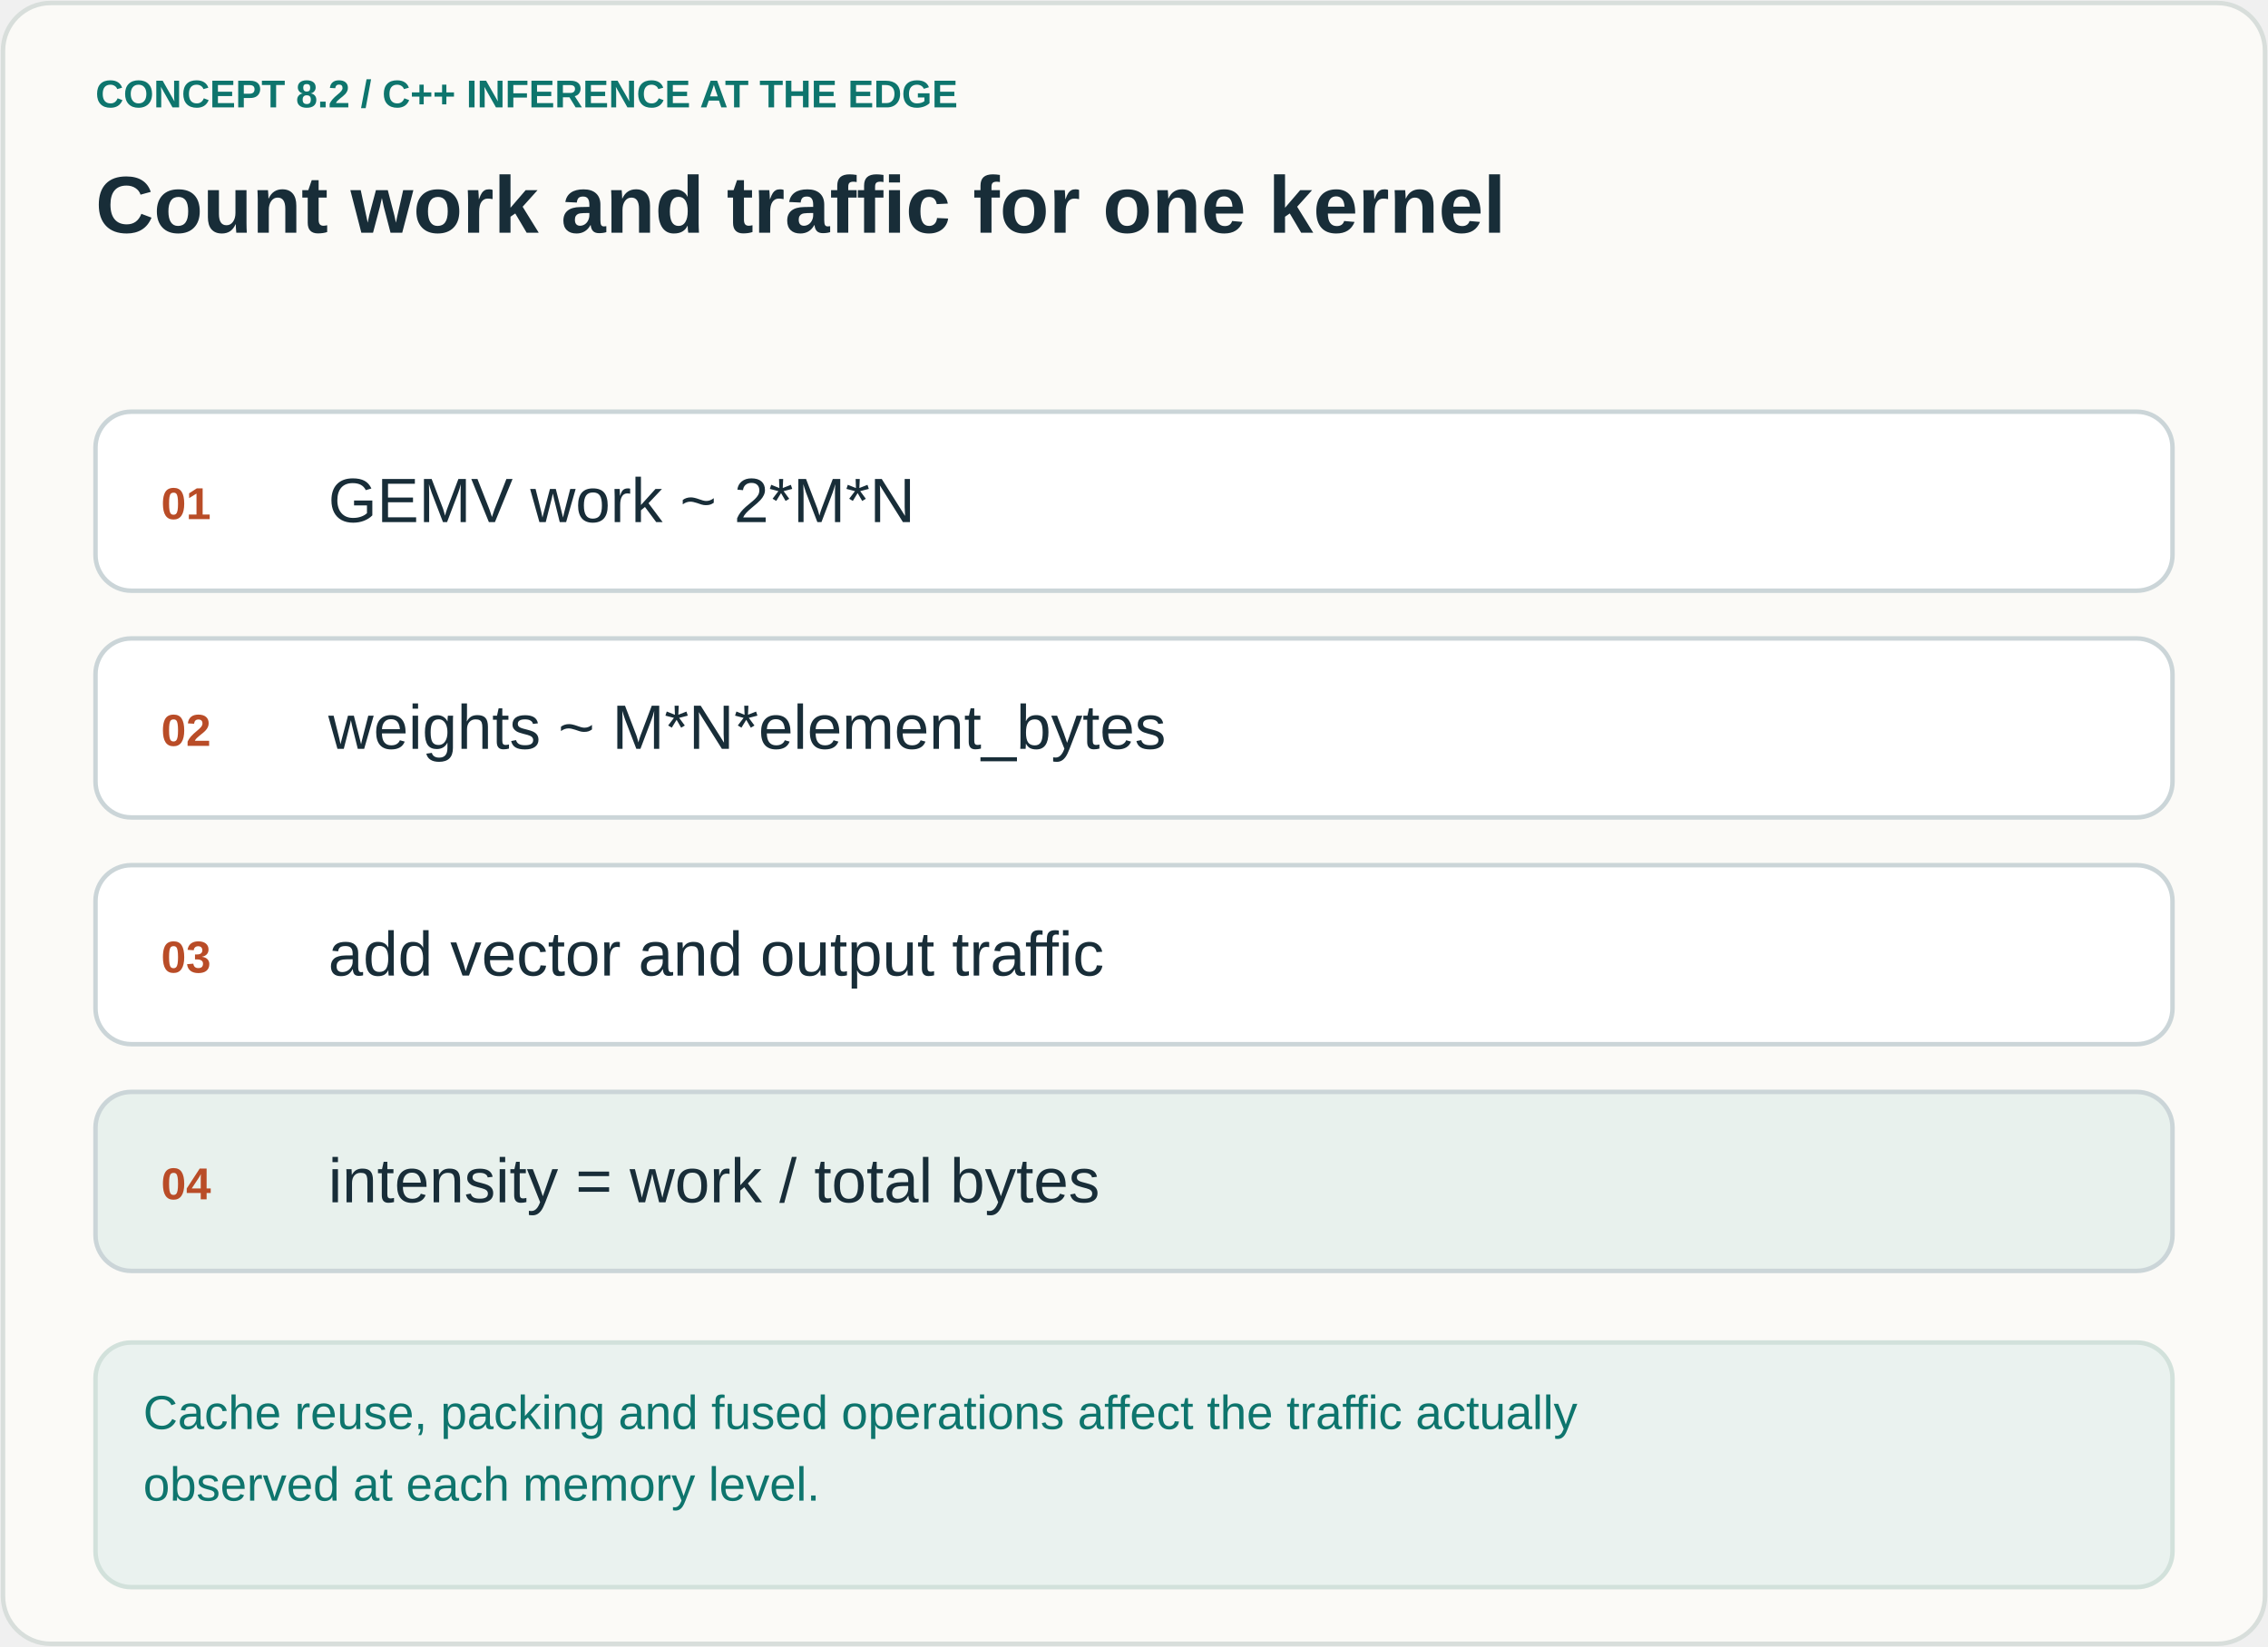
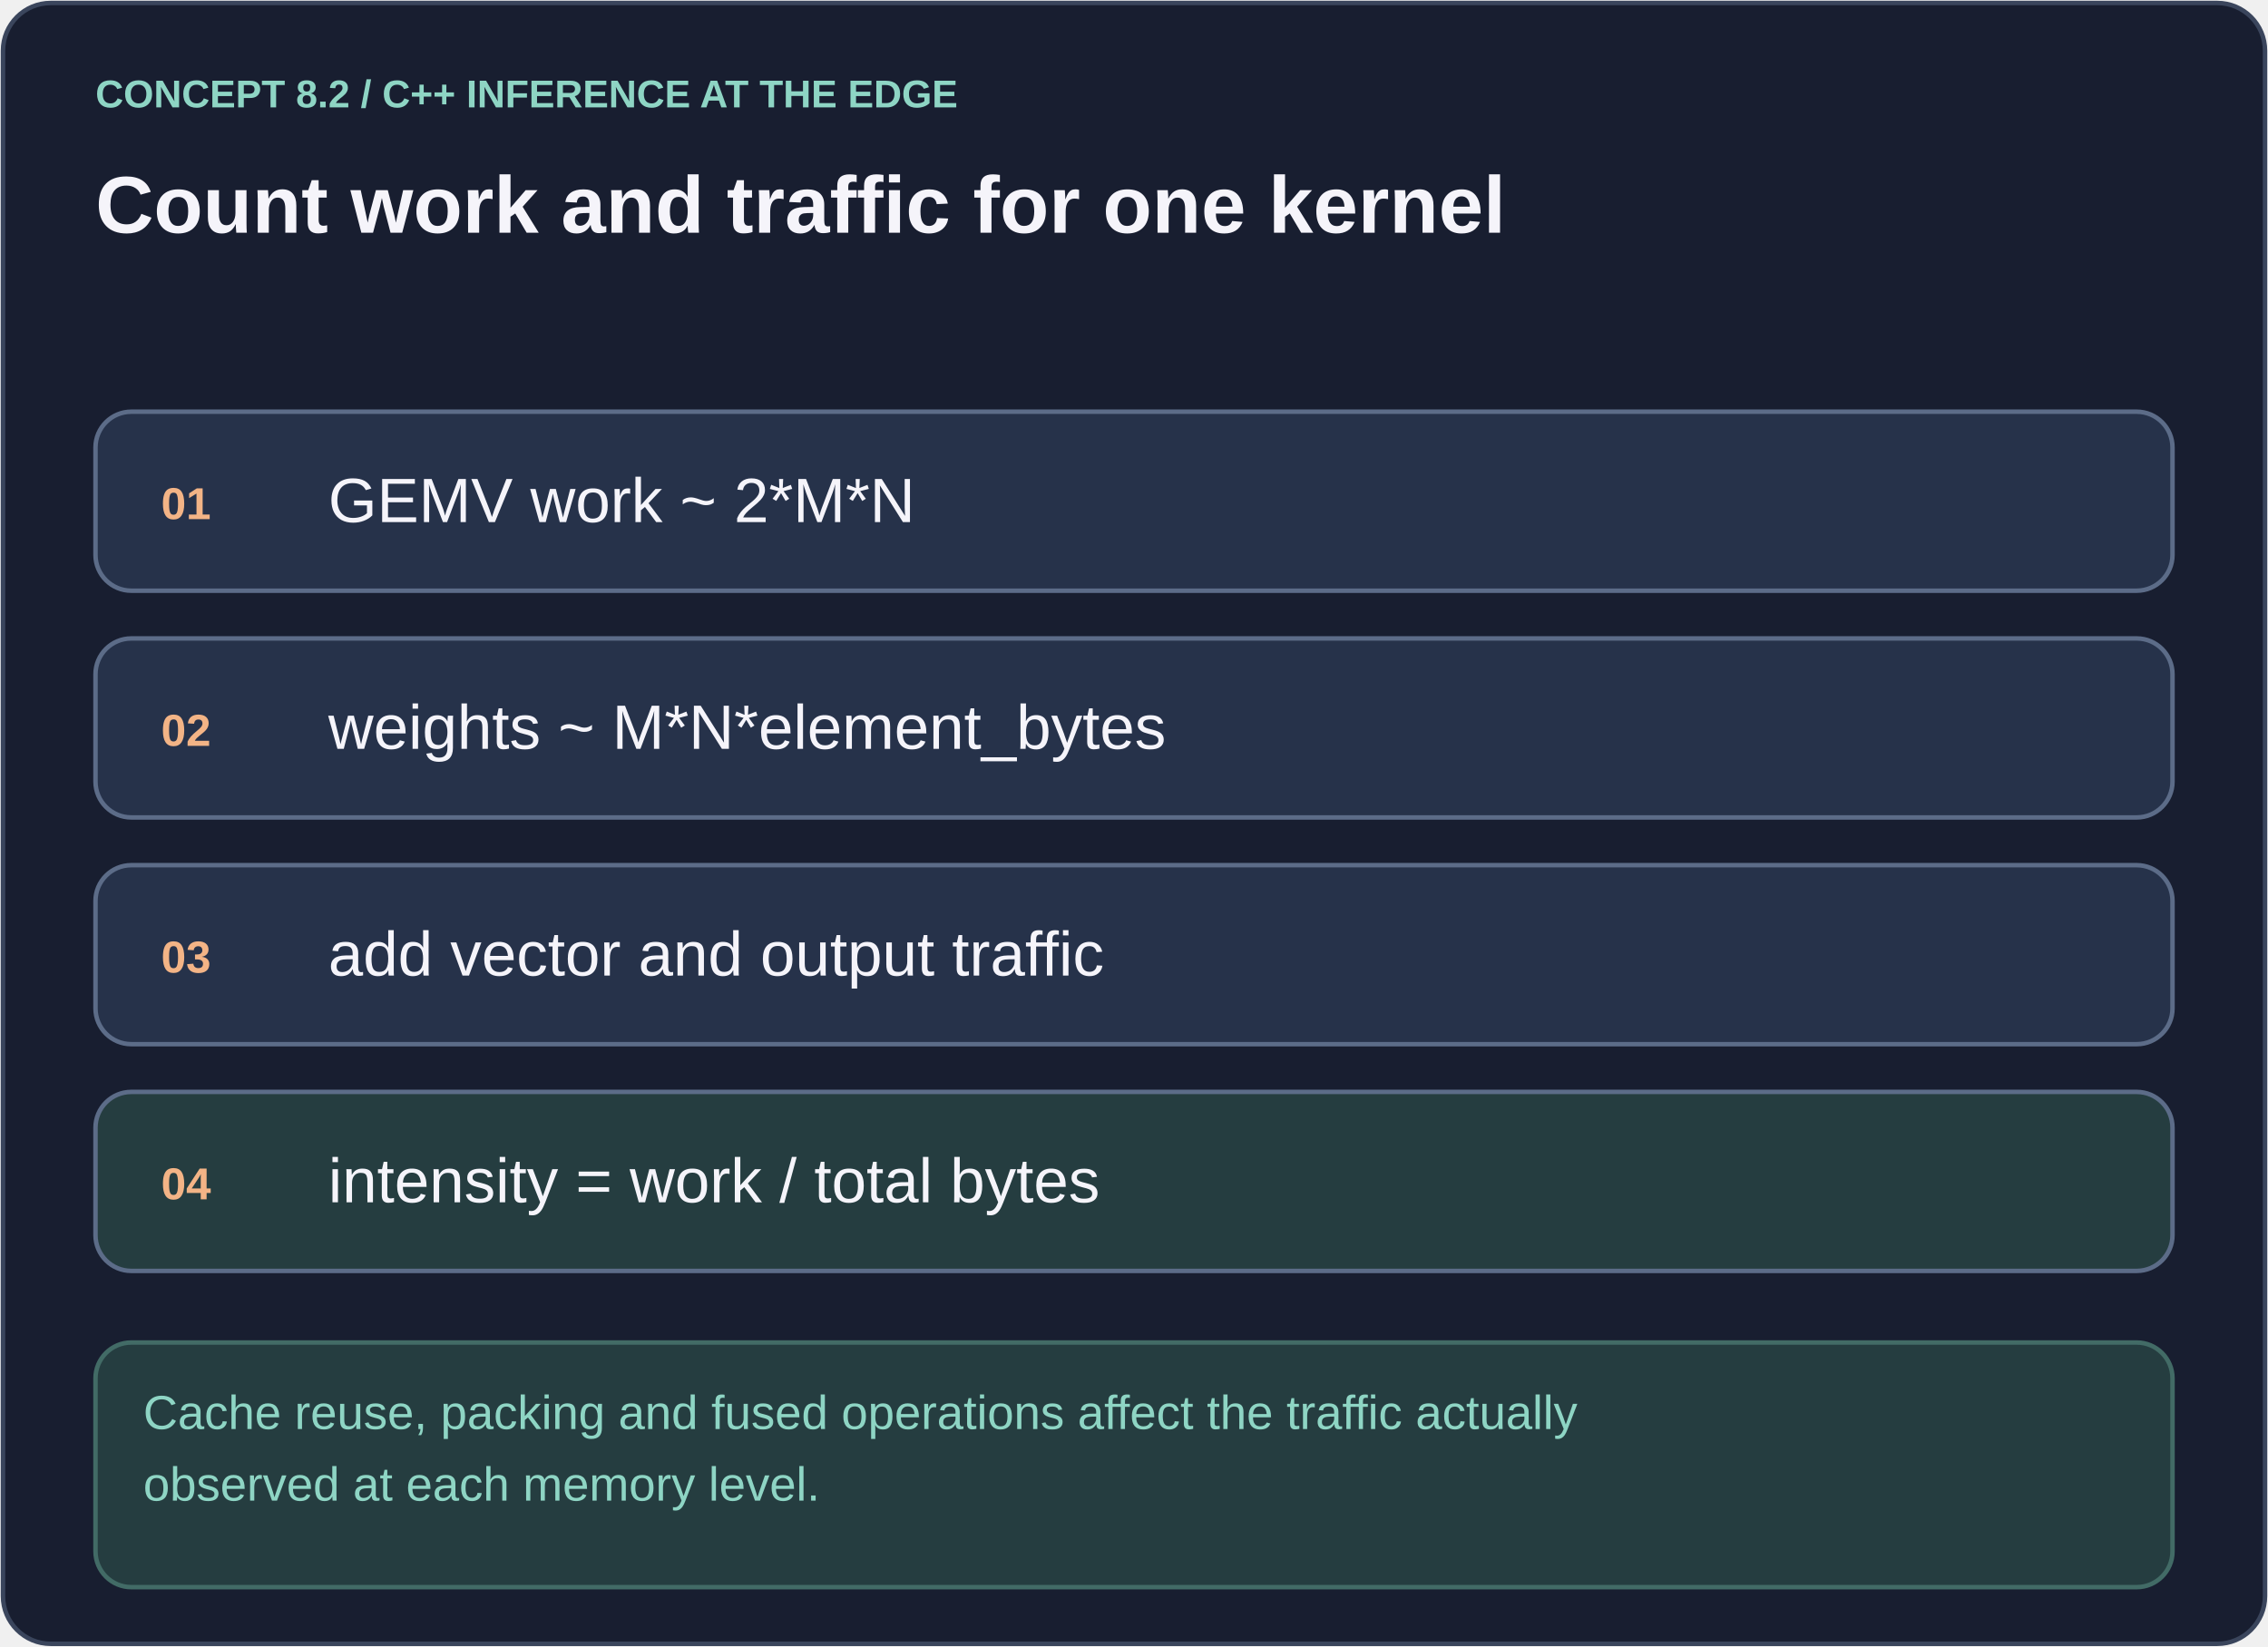
<svg xmlns="http://www.w3.org/2000/svg" width="760" height="552" viewBox="0 0 760 552" role="img" aria-labelledby="title desc">
  <defs>
    <marker id="arrow" viewBox="0 0 10 10" refX="9" refY="5" markerWidth="6" markerHeight="6" orient="auto-start-reverse">
      <path d="M0 0 L10 5 L0 10 Z" fill="#738993" />
    </marker>
  </defs>
  <g font-family="Arial, Helvetica, sans-serif">
-     <rect x="1" y="1" width="758" height="550" rx="16" fill="#fbfaf7" stroke="#d8dedb" stroke-width="1.5" />
-     <text x="32" y="36" font-size="13" fill="#0e756d" font-weight="700" text-anchor="start">CONCEPT 8.2  /  C++ INFERENCE AT THE EDGE</text>
-     <text x="32" y="78" font-size="27" fill="#182d38" font-weight="600" text-anchor="start">Count work and traffic for one kernel</text>
-     <rect x="32" y="138" width="696" height="60" rx="12" fill="#fff" stroke="#cbd5d8" stroke-width="1.5" />
-     <text x="54" y="174" font-size="15" fill="#b94c27" font-weight="700" text-anchor="start">01</text>
-     <text x="110" y="175" font-size="21" fill="#182d38" font-weight="400" text-anchor="start">GEMV work ~ 2*M*N</text>
-     <rect x="32" y="214" width="696" height="60" rx="12" fill="#fff" stroke="#cbd5d8" stroke-width="1.5" />
-     <text x="54" y="250" font-size="15" fill="#b94c27" font-weight="700" text-anchor="start">02</text>
-     <text x="110" y="251" font-size="21" fill="#182d38" font-weight="400" text-anchor="start">weights ~ M*N*element_bytes</text>
-     <rect x="32" y="290" width="696" height="60" rx="12" fill="#fff" stroke="#cbd5d8" stroke-width="1.5" />
-     <text x="54" y="326" font-size="15" fill="#b94c27" font-weight="700" text-anchor="start">03</text>
-     <text x="110" y="327" font-size="21" fill="#182d38" font-weight="400" text-anchor="start">add vector and output traffic</text>
-     <rect x="32" y="366" width="696" height="60" rx="12" fill="#e8f1ed" stroke="#cbd5d8" stroke-width="1.5" />
-     <text x="54" y="402" font-size="15" fill="#b94c27" font-weight="700" text-anchor="start">04</text>
-     <text x="110" y="403" font-size="21" fill="#182d38" font-weight="400" text-anchor="start">intensity = work / total bytes</text>
-     <rect x="32" y="450" width="696" height="82" rx="12" fill="#eaf2ef" stroke="#d2e1db" stroke-width="1.5" />
-     <text x="48" y="479" font-size="16" fill="#0e756d" font-weight="400" text-anchor="start">Cache reuse, packing and fused operations affect the traffic actually</text>
-     <text x="48" y="503" font-size="16" fill="#0e756d" font-weight="400" text-anchor="start">observed at each memory level.</text>
+     <rect x="1" y="1" width="758" height="550" rx="16" fill="#181e30" stroke="#3a455c" stroke-width="1.5" />
+     <text x="32" y="36" font-size="13" fill="#8ed5c4" font-weight="700" text-anchor="start">CONCEPT 8.2  /  C++ INFERENCE AT THE EDGE</text>
+     <text x="32" y="78" font-size="27" fill="#f5f4fa" font-weight="600" text-anchor="start">Count work and traffic for one kernel</text>
+     <rect x="32" y="138" width="696" height="60" rx="12" fill="#26324a" stroke="#5c6c88" stroke-width="1.5" />
+     <text x="54" y="174" font-size="15" fill="#f3b486" font-weight="700" text-anchor="start">01</text>
+     <text x="110" y="175" font-size="21" fill="#f5f4fa" font-weight="400" text-anchor="start">GEMV work ~ 2*M*N</text>
+     <rect x="32" y="214" width="696" height="60" rx="12" fill="#26324a" stroke="#5c6c88" stroke-width="1.5" />
+     <text x="54" y="250" font-size="15" fill="#f3b486" font-weight="700" text-anchor="start">02</text>
+     <text x="110" y="251" font-size="21" fill="#f5f4fa" font-weight="400" text-anchor="start">weights ~ M*N*element_bytes</text>
+     <rect x="32" y="290" width="696" height="60" rx="12" fill="#26324a" stroke="#5c6c88" stroke-width="1.5" />
+     <text x="54" y="326" font-size="15" fill="#f3b486" font-weight="700" text-anchor="start">03</text>
+     <text x="110" y="327" font-size="21" fill="#f5f4fa" font-weight="400" text-anchor="start">add vector and output traffic</text>
+     <rect x="32" y="366" width="696" height="60" rx="12" fill="#253d40" stroke="#5c6c88" stroke-width="1.5" />
+     <text x="54" y="402" font-size="15" fill="#f3b486" font-weight="700" text-anchor="start">04</text>
+     <text x="110" y="403" font-size="21" fill="#f5f4fa" font-weight="400" text-anchor="start">intensity = work / total bytes</text>
+     <rect x="32" y="450" width="696" height="82" rx="12" fill="#253d40" stroke="#426b66" stroke-width="1.5" />
+     <text x="48" y="479" font-size="16" fill="#8ed5c4" font-weight="400" text-anchor="start">Cache reuse, packing and fused operations affect the traffic actually</text>
+     <text x="48" y="503" font-size="16" fill="#8ed5c4" font-weight="400" text-anchor="start">observed at each memory level.</text>
  </g>
</svg>
